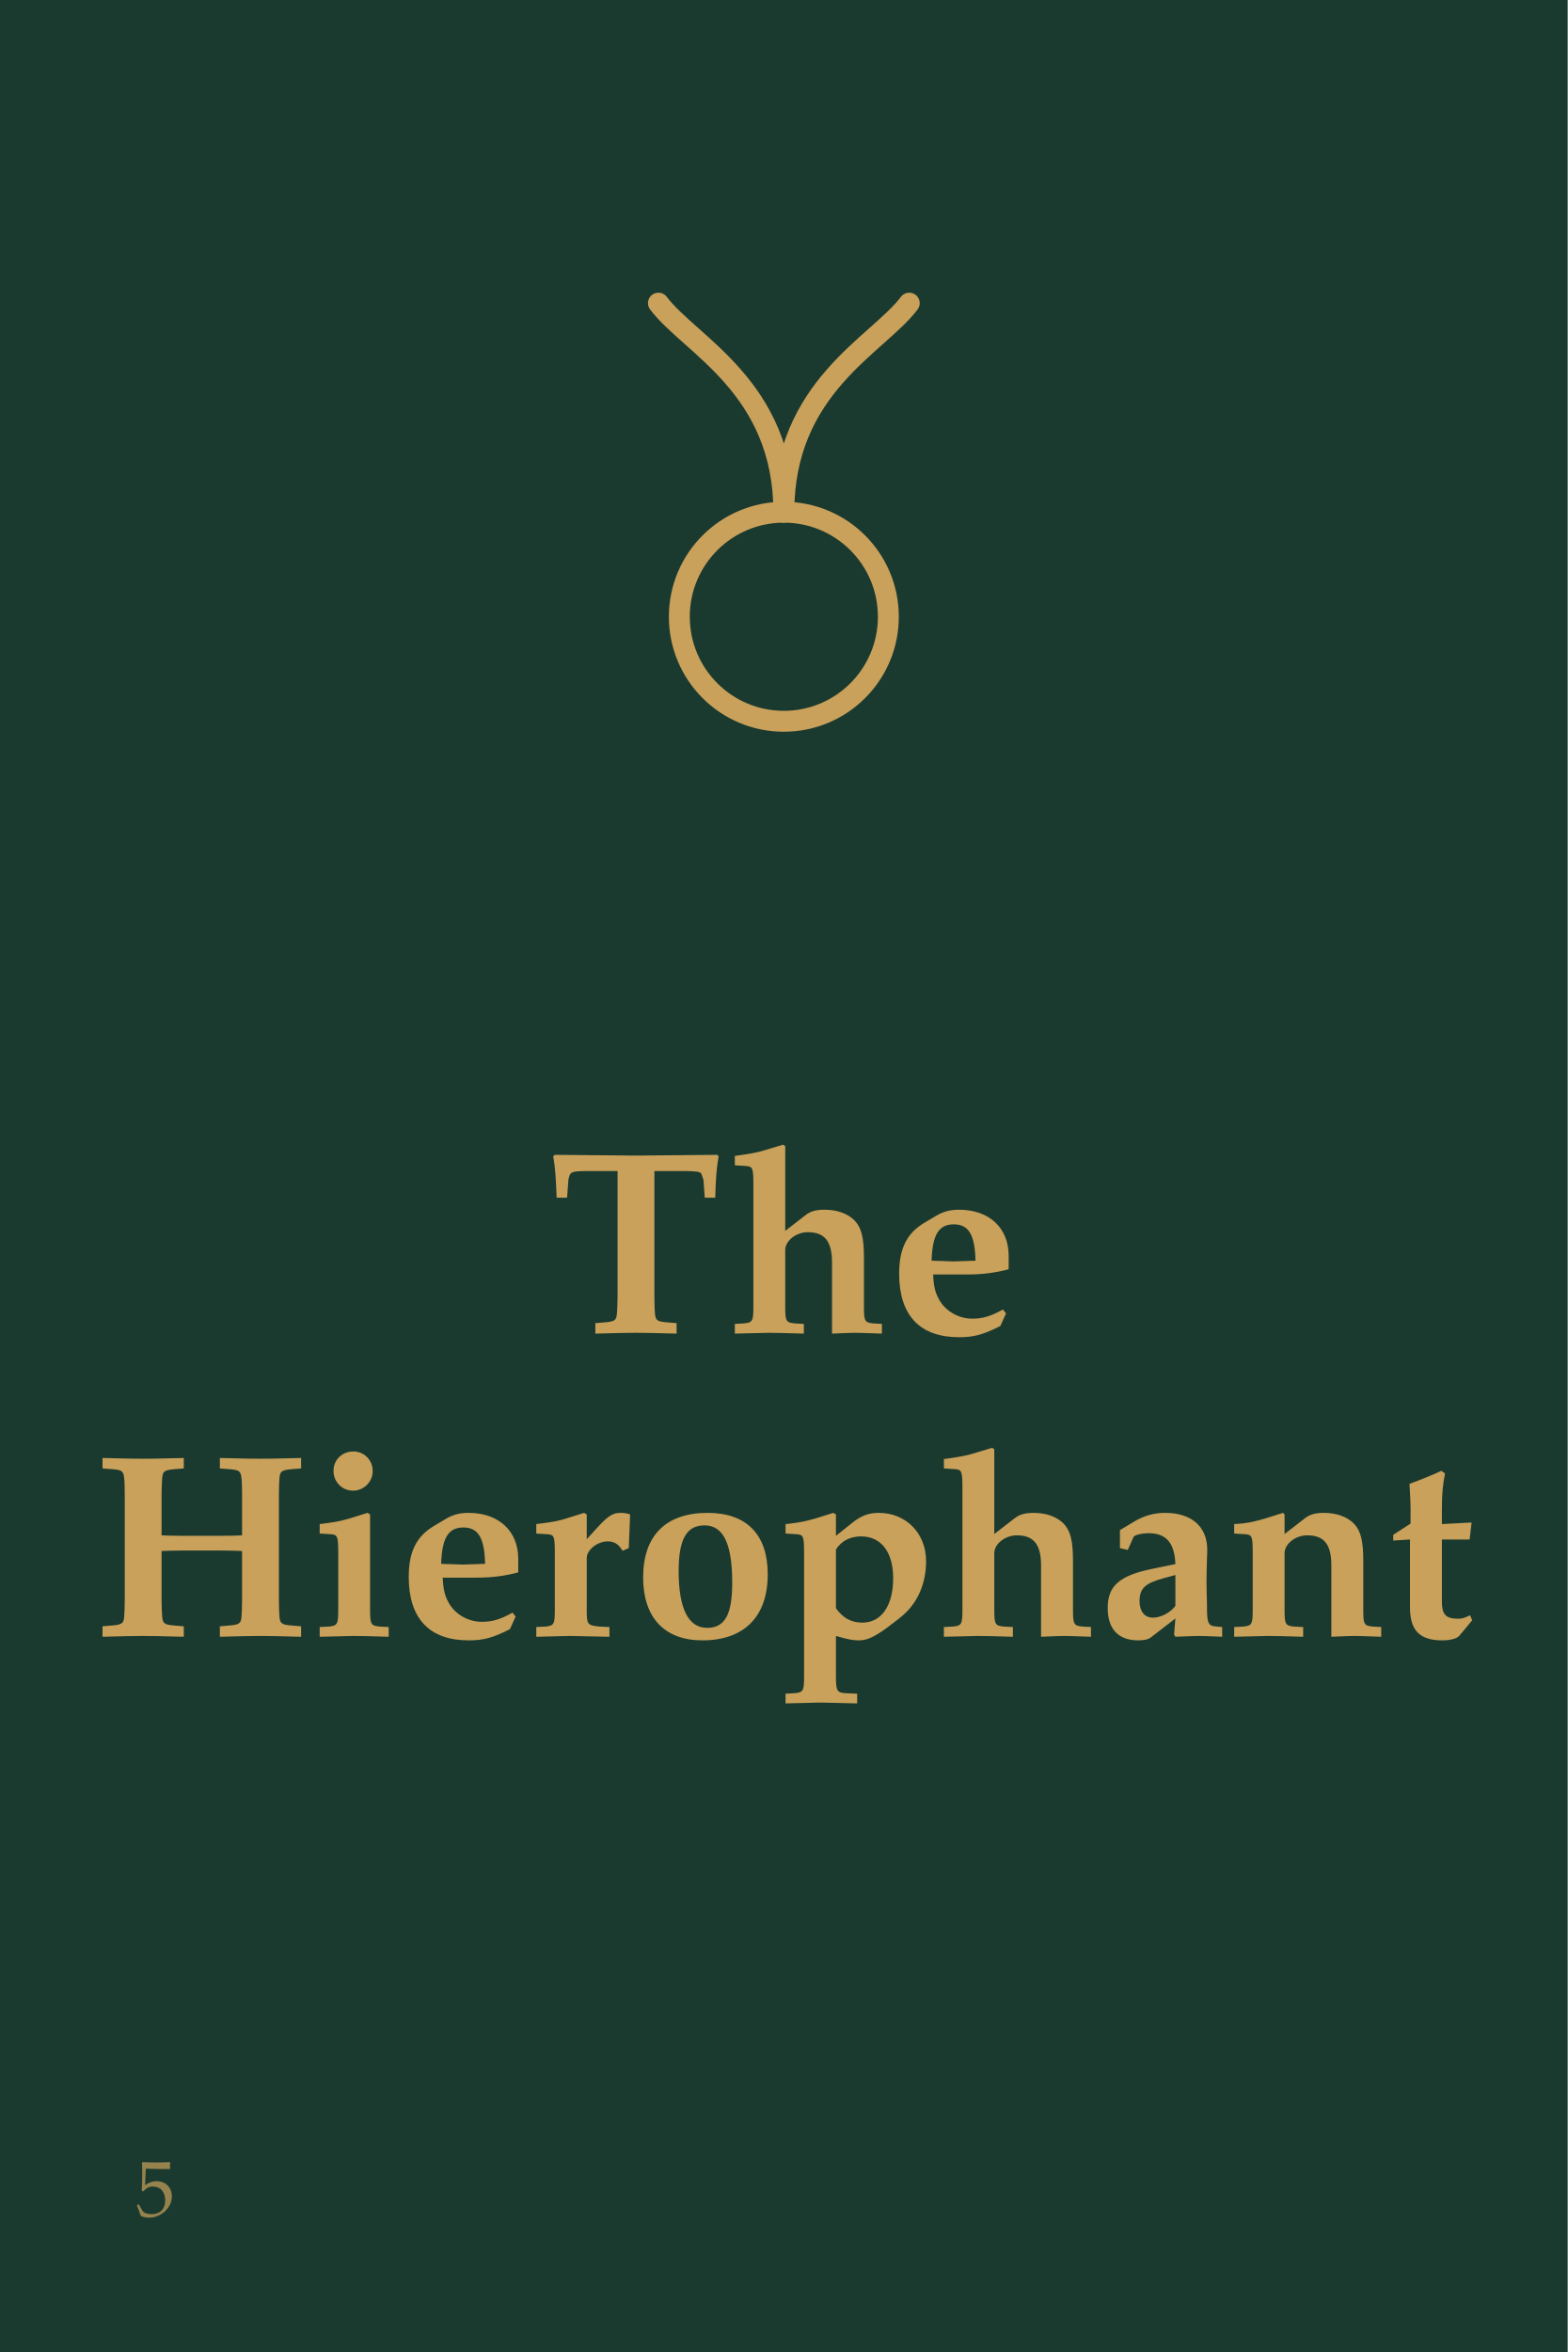
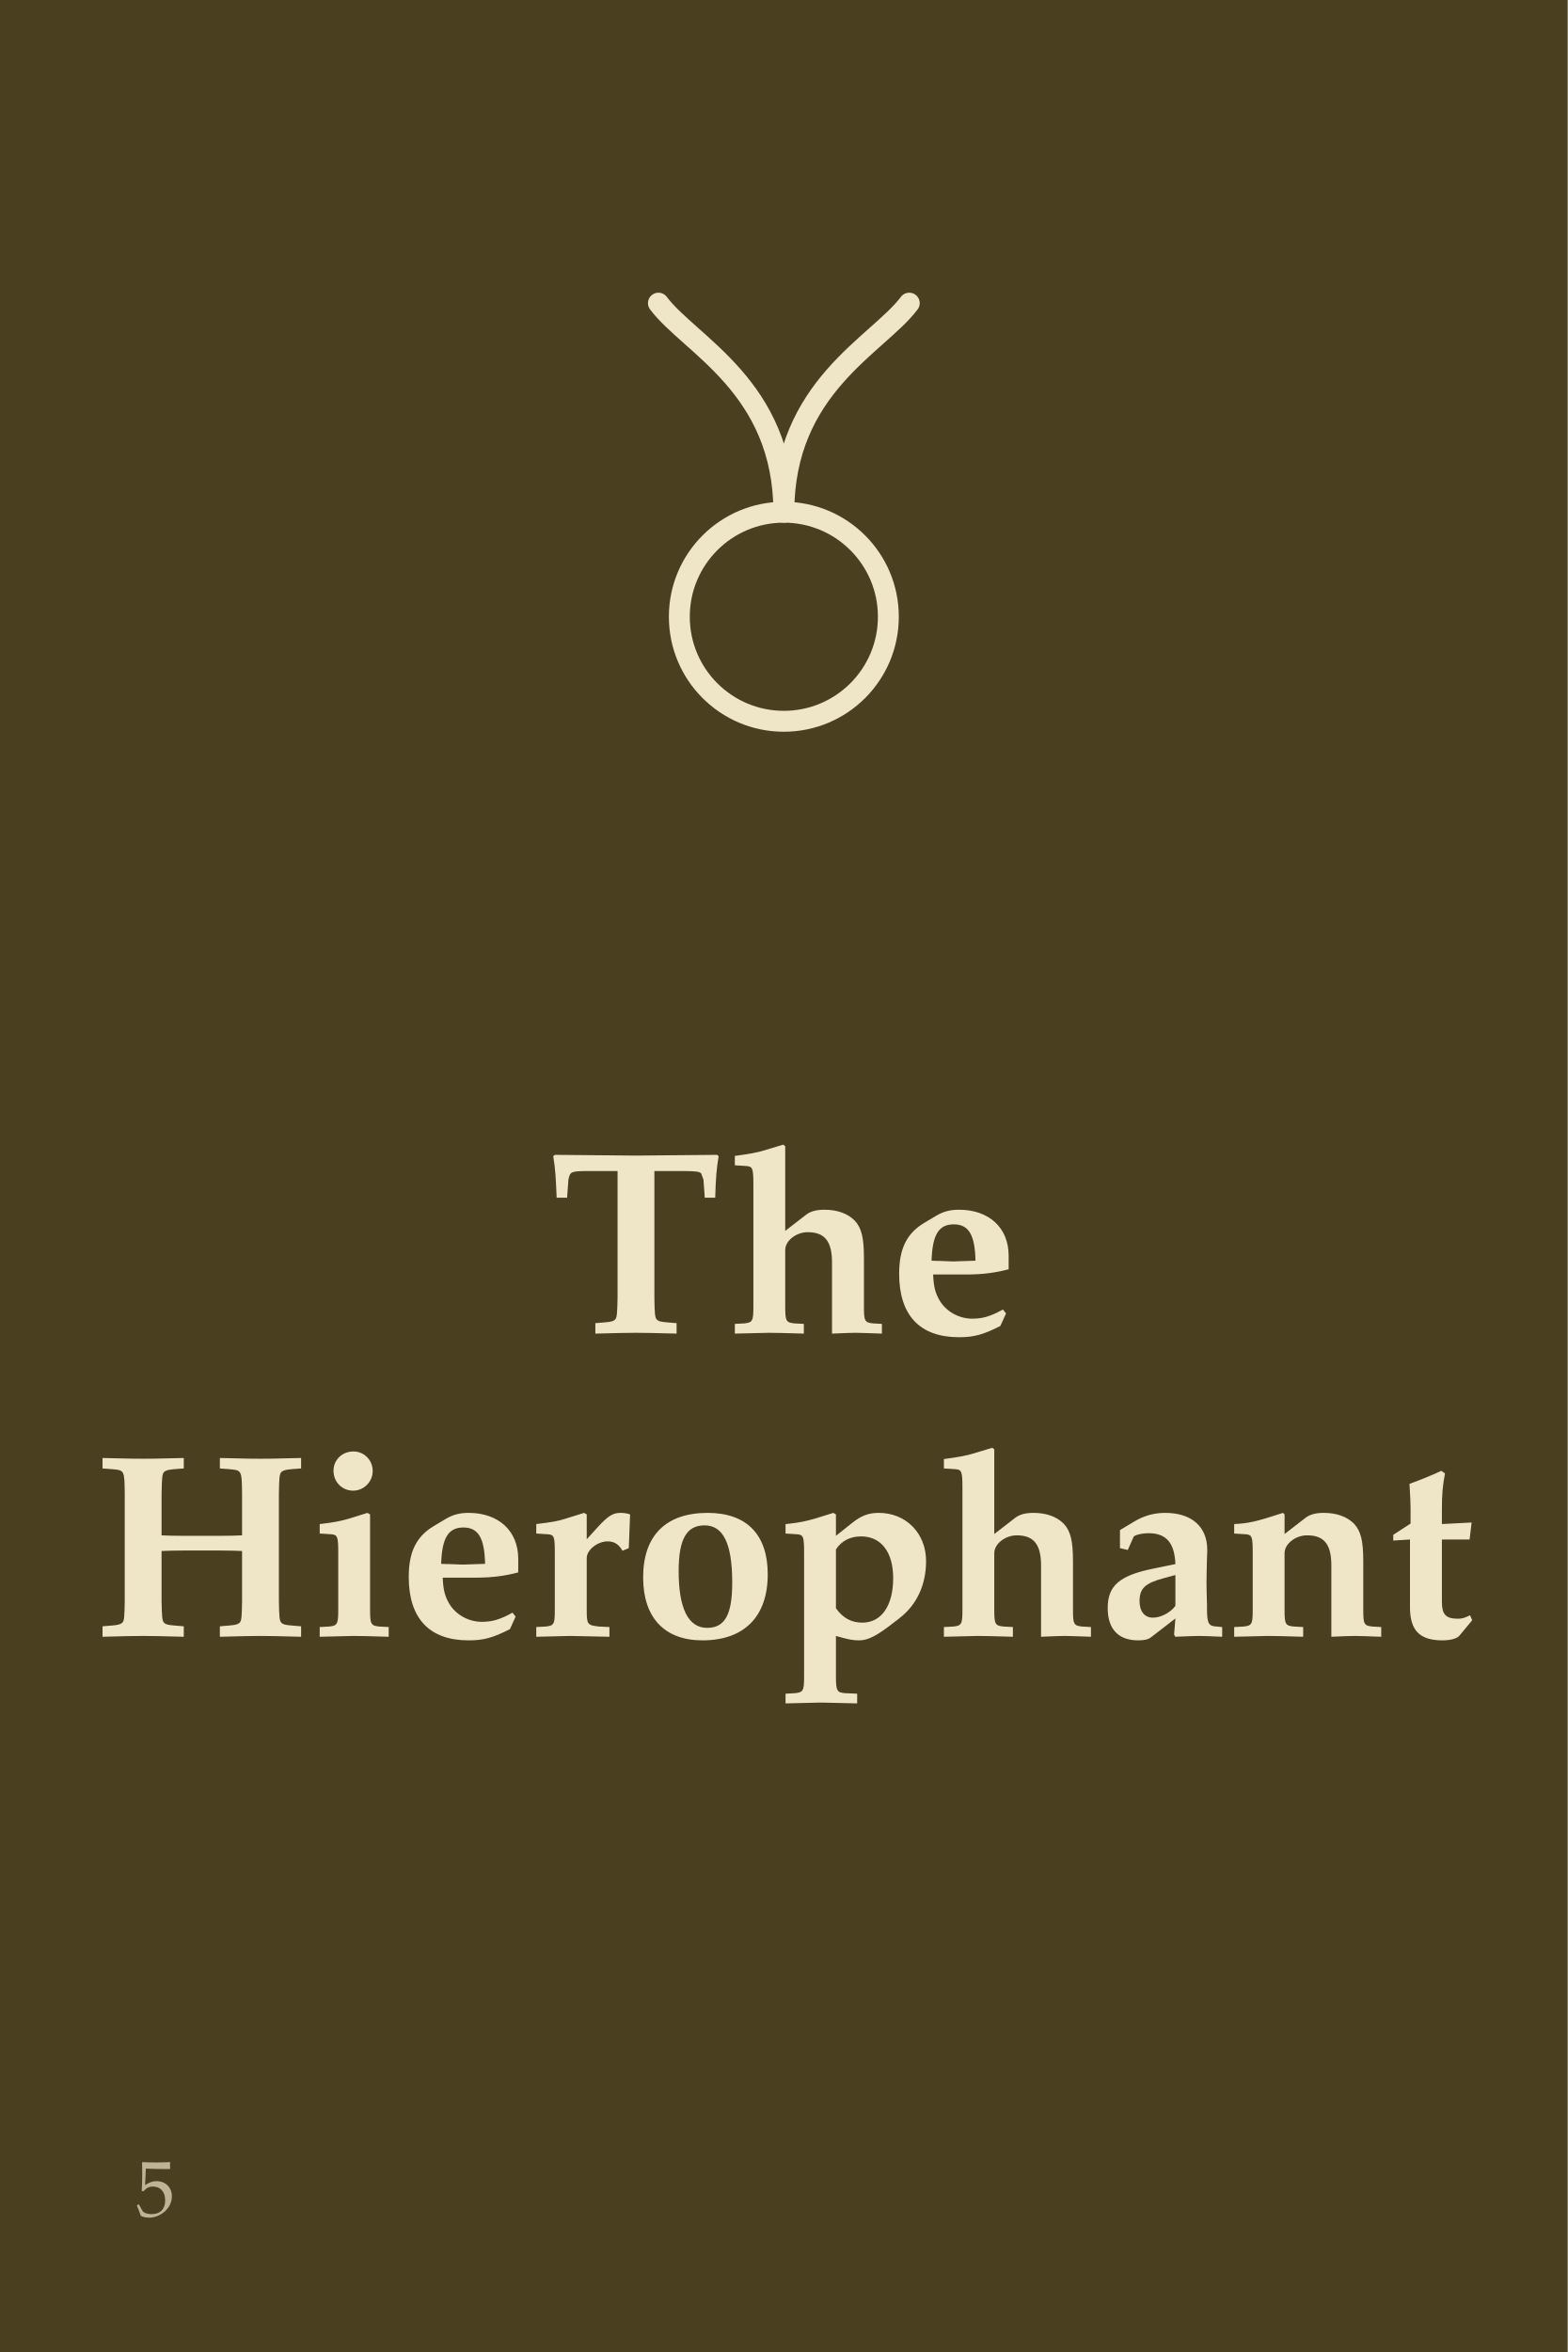
<svg xmlns="http://www.w3.org/2000/svg" viewBox="0 0 300 450" width="300" height="450">
-   <rect width="300" height="450" fill="#1b3a2f" />
-   <circle cx="150" cy="118" r="20" fill="none" stroke="#c9a15a" stroke-width="4" />
-   <path d="M 150 98 C 150 74, 132 66, 126 58 M 150 98 C 150 74, 168 66, 174 58" fill="none" stroke="#c9a15a" stroke-width="4" stroke-linecap="round" />
-   <text x="150" y="255" text-anchor="middle" font-family="Iowan Old Style, Palatino, Georgia, serif" font-size="50" font-weight="700" fill="#c9a15a">The</text>
-   <text x="150" y="313" text-anchor="middle" font-family="Iowan Old Style, Palatino, Georgia, serif" font-size="50" font-weight="700" fill="#c9a15a">Hierophant</text>
-   <text x="26" y="424" font-family="Iowan Old Style, Palatino, Georgia, serif" font-size="15" fill="#c9a15a" opacity="0.7">5</text>
+   <rect width="300" height="450" fill="#4a3f1e" />
+   <circle cx="150" cy="118" r="20" fill="none" stroke="#efe6c8" stroke-width="4" />
+   <path d="M 150 98 C 150 74, 132 66, 126 58 M 150 98 C 150 74, 168 66, 174 58" fill="none" stroke="#efe6c8" stroke-width="4" stroke-linecap="round" />
+   <text x="150" y="255" text-anchor="middle" font-family="Iowan Old Style, Palatino, Georgia, serif" font-size="50" font-weight="700" fill="#efe6c8">The</text>
+   <text x="150" y="313" text-anchor="middle" font-family="Iowan Old Style, Palatino, Georgia, serif" font-size="50" font-weight="700" fill="#efe6c8">Hierophant</text>
+   <text x="26" y="424" font-family="Iowan Old Style, Palatino, Georgia, serif" font-size="15" fill="#efe6c8" opacity="0.7">5</text>
</svg>
